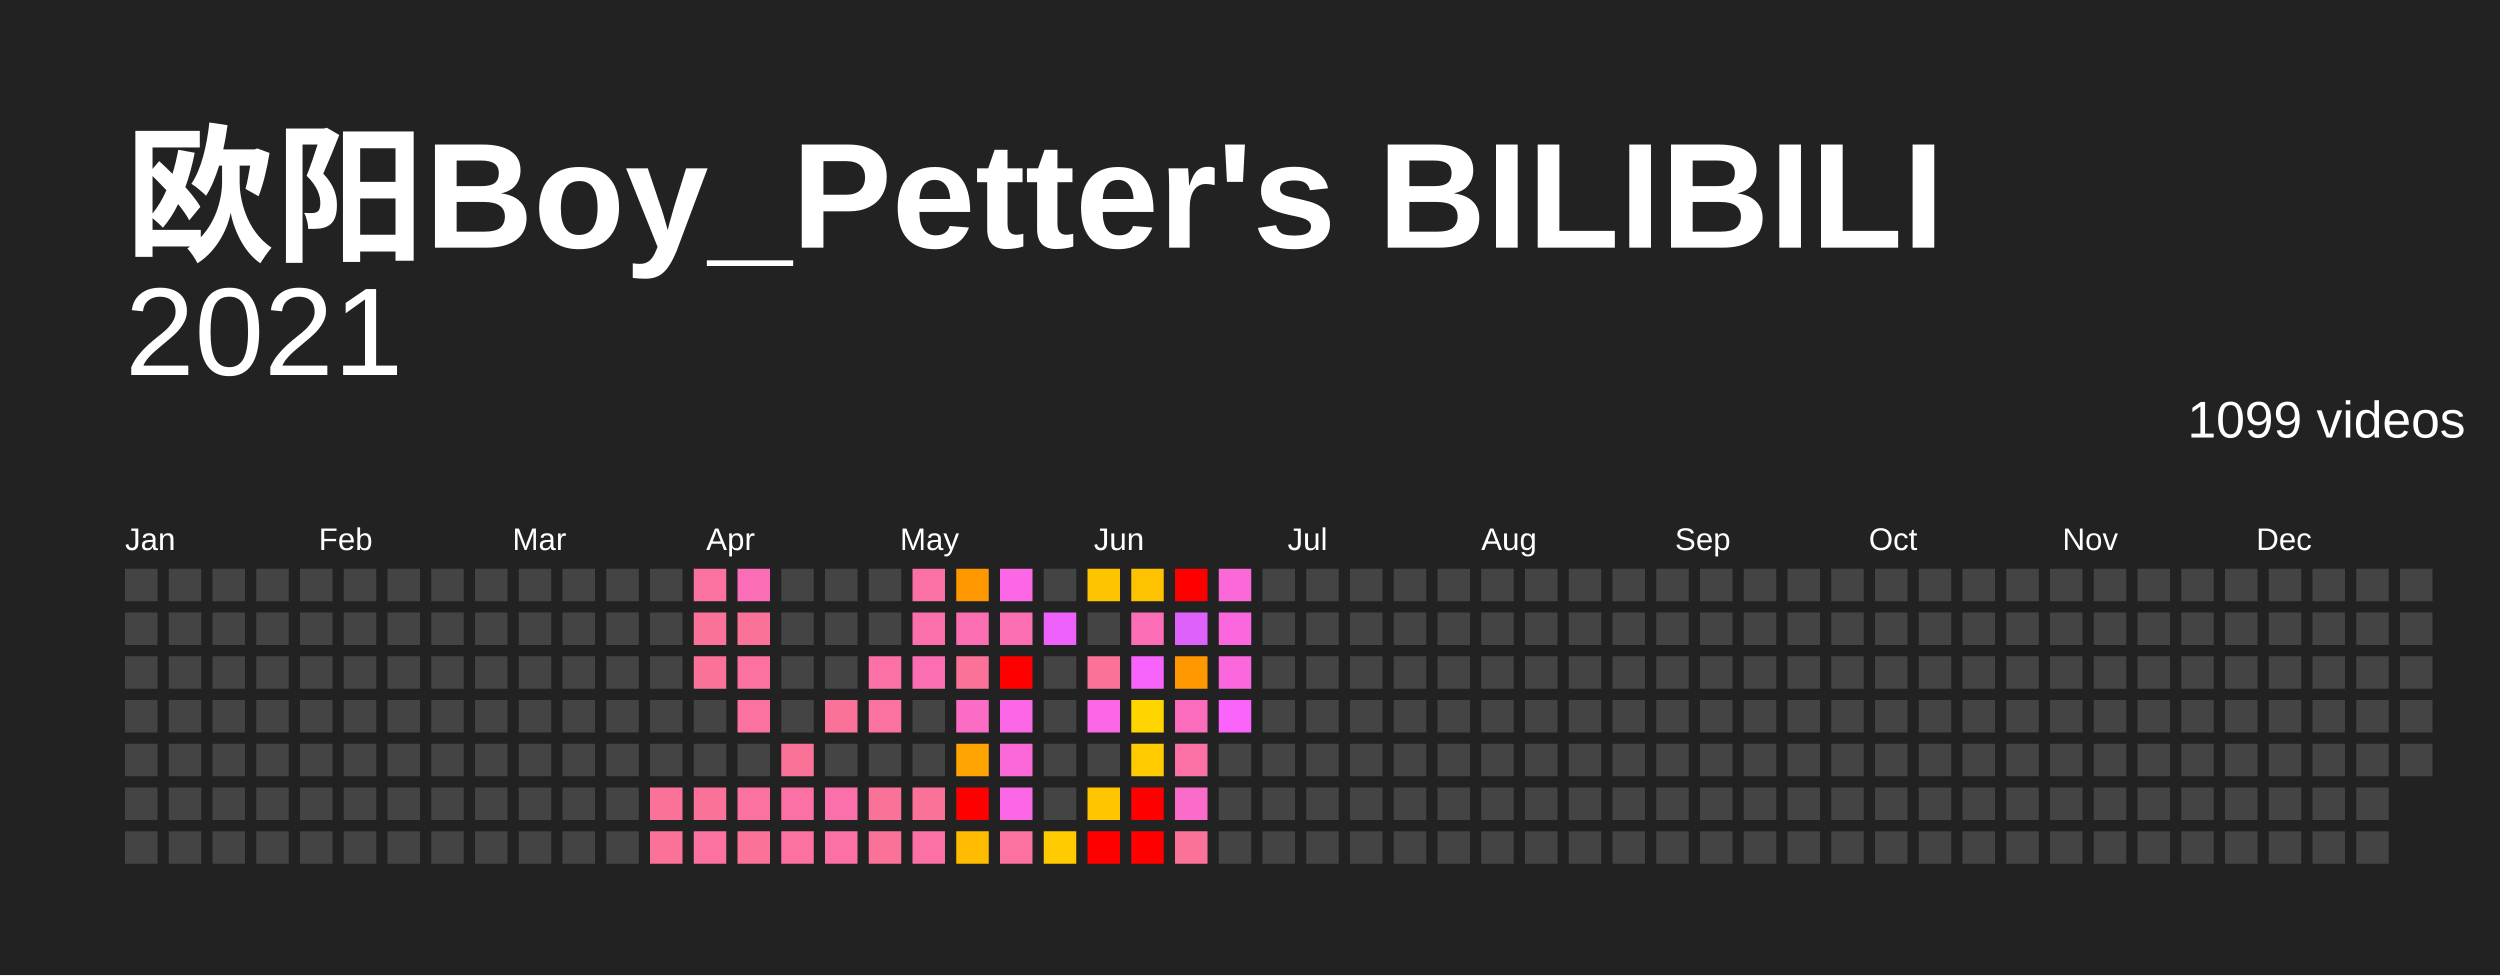
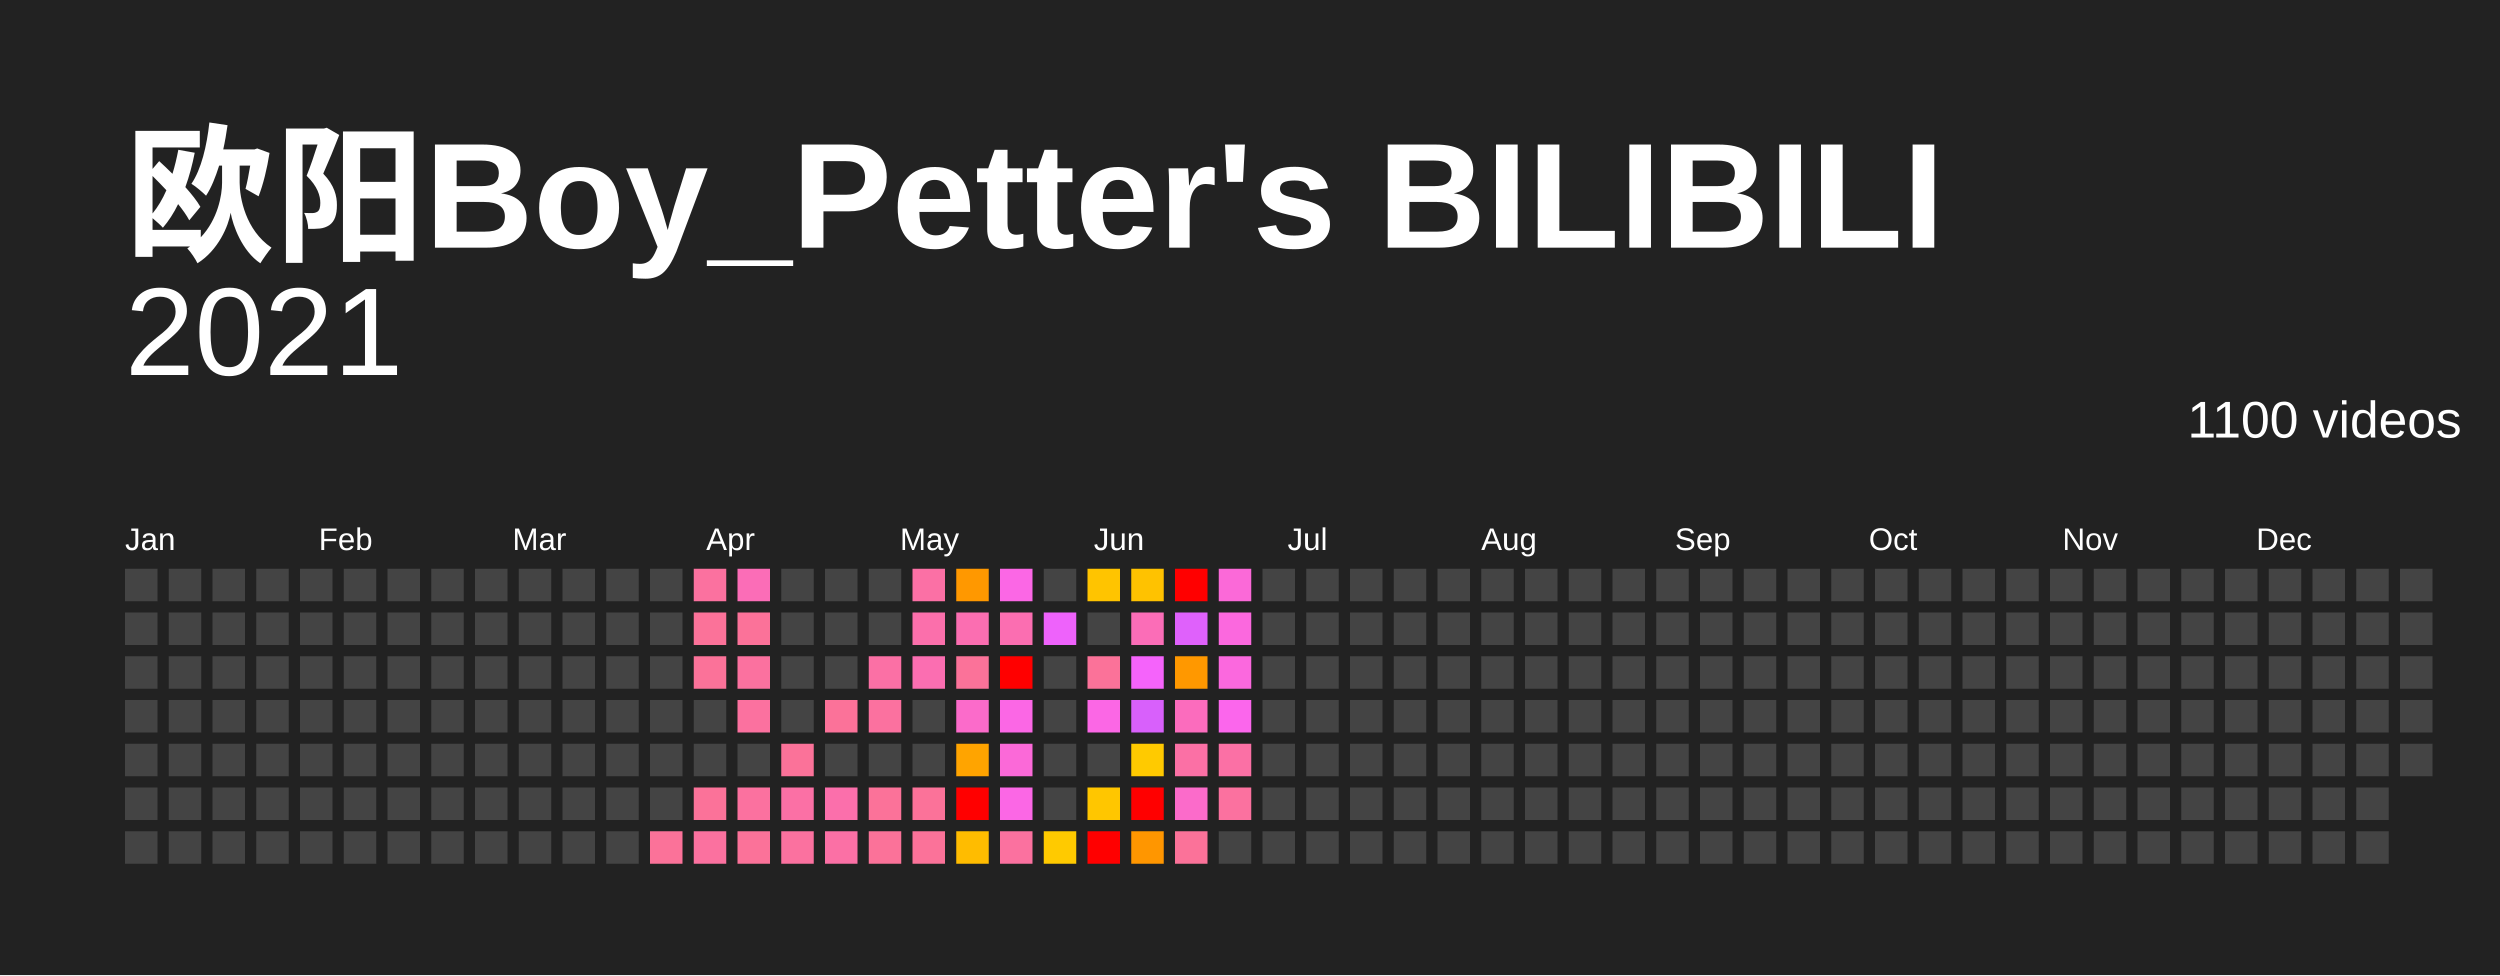
<svg xmlns="http://www.w3.org/2000/svg" baseProfile="full" height="78mm" version="1.1" viewBox="0,0,200,78" width="200mm">
  <defs />
  <rect fill="#222222" height="78" width="200" x="0" y="0" />
  <text fill="#FFFFFF" style="font-size:12px; font-family:Arial; font-weight:bold;" x="10" y="20">欧阳Boy_Petter's BILIBILI</text>
  <text alignment-baseline="hanging" fill="#FFFFFF" style="font-size:10.0px; font-family:Arial;" x="10" y="30">2021</text>
-   <text alignment-baseline="hanging" fill="#FFFFFF" style="font-size:4.125px; font-family:Arial;" x="175" y="35">1099 videos</text>
+   <text alignment-baseline="hanging" fill="#FFFFFF" style="font-size:4.125px; font-family:Arial;" x="175" y="35">1100 videos</text>
  <text fill="#FFFFFF" style="font-size:2.5px; font-family:Arial" x="10.0" y="44">Jan</text>
  <text fill="#FFFFFF" style="font-size:2.5px; font-family:Arial" x="25.5" y="44">Feb</text>
  <text fill="#FFFFFF" style="font-size:2.5px; font-family:Arial" x="41.0" y="44">Mar</text>
  <text fill="#FFFFFF" style="font-size:2.5px; font-family:Arial" x="56.5" y="44">Apr</text>
  <text fill="#FFFFFF" style="font-size:2.5px; font-family:Arial" x="72.0" y="44">May</text>
  <text fill="#FFFFFF" style="font-size:2.5px; font-family:Arial" x="87.5" y="44">Jun</text>
  <text fill="#FFFFFF" style="font-size:2.5px; font-family:Arial" x="103.0" y="44">Jul</text>
  <text fill="#FFFFFF" style="font-size:2.5px; font-family:Arial" x="118.5" y="44">Aug</text>
  <text fill="#FFFFFF" style="font-size:2.5px; font-family:Arial" x="134.0" y="44">Sep</text>
  <text fill="#FFFFFF" style="font-size:2.5px; font-family:Arial" x="149.5" y="44">Oct</text>
  <text fill="#FFFFFF" style="font-size:2.5px; font-family:Arial" x="165.0" y="44">Nov</text>
  <text fill="#FFFFFF" style="font-size:2.5px; font-family:Arial" x="180.5" y="44">Dec</text>
  <rect fill="#444444" height="2.6" width="2.6" x="10.0" y="45.5" />
  <rect fill="#444444" height="2.6" width="2.6" x="10.0" y="49.0" />
  <rect fill="#444444" height="2.6" width="2.6" x="10.0" y="52.5" />
  <rect fill="#444444" height="2.6" width="2.6" x="10.0" y="56.0" />
  <rect fill="#444444" height="2.6" width="2.6" x="10.0" y="59.5" />
  <rect fill="#444444" height="2.6" width="2.6" x="10.0" y="63.0" />
  <rect fill="#444444" height="2.6" width="2.6" x="10.0" y="66.5" />
  <rect fill="#444444" height="2.6" width="2.6" x="13.5" y="45.5" />
  <rect fill="#444444" height="2.6" width="2.6" x="13.5" y="49.0" />
  <rect fill="#444444" height="2.6" width="2.6" x="13.5" y="52.5" />
  <rect fill="#444444" height="2.6" width="2.6" x="13.5" y="56.0" />
  <rect fill="#444444" height="2.6" width="2.6" x="13.5" y="59.5" />
  <rect fill="#444444" height="2.6" width="2.6" x="13.5" y="63.0" />
  <rect fill="#444444" height="2.6" width="2.6" x="13.5" y="66.5" />
  <rect fill="#444444" height="2.6" width="2.6" x="17.0" y="45.5" />
  <rect fill="#444444" height="2.6" width="2.6" x="17.0" y="49.0" />
  <rect fill="#444444" height="2.6" width="2.6" x="17.0" y="52.5" />
  <rect fill="#444444" height="2.6" width="2.6" x="17.0" y="56.0" />
  <rect fill="#444444" height="2.6" width="2.6" x="17.0" y="59.5" />
  <rect fill="#444444" height="2.6" width="2.6" x="17.0" y="63.0" />
  <rect fill="#444444" height="2.6" width="2.6" x="17.0" y="66.5" />
  <rect fill="#444444" height="2.6" width="2.6" x="20.5" y="45.5" />
  <rect fill="#444444" height="2.6" width="2.6" x="20.5" y="49.0" />
  <rect fill="#444444" height="2.6" width="2.6" x="20.5" y="52.5" />
  <rect fill="#444444" height="2.6" width="2.6" x="20.5" y="56.0" />
  <rect fill="#444444" height="2.6" width="2.6" x="20.5" y="59.5" />
  <rect fill="#444444" height="2.6" width="2.6" x="20.5" y="63.0" />
  <rect fill="#444444" height="2.6" width="2.6" x="20.5" y="66.5" />
  <rect fill="#444444" height="2.6" width="2.6" x="24.0" y="45.5" />
  <rect fill="#444444" height="2.6" width="2.6" x="24.0" y="49.0" />
  <rect fill="#444444" height="2.6" width="2.6" x="24.0" y="52.5" />
  <rect fill="#444444" height="2.6" width="2.6" x="24.0" y="56.0" />
  <rect fill="#444444" height="2.6" width="2.6" x="24.0" y="59.5" />
  <rect fill="#444444" height="2.6" width="2.6" x="24.0" y="63.0" />
  <rect fill="#444444" height="2.6" width="2.6" x="24.0" y="66.5" />
  <rect fill="#444444" height="2.6" width="2.6" x="27.5" y="45.5" />
  <rect fill="#444444" height="2.6" width="2.6" x="27.5" y="49.0" />
  <rect fill="#444444" height="2.6" width="2.6" x="27.5" y="52.5" />
  <rect fill="#444444" height="2.6" width="2.6" x="27.5" y="56.0" />
  <rect fill="#444444" height="2.6" width="2.6" x="27.5" y="59.5" />
  <rect fill="#444444" height="2.6" width="2.6" x="27.5" y="63.0" />
  <rect fill="#444444" height="2.6" width="2.6" x="27.5" y="66.5" />
  <rect fill="#444444" height="2.6" width="2.6" x="31.0" y="45.5" />
  <rect fill="#444444" height="2.6" width="2.6" x="31.0" y="49.0" />
  <rect fill="#444444" height="2.6" width="2.6" x="31.0" y="52.5" />
  <rect fill="#444444" height="2.6" width="2.6" x="31.0" y="56.0" />
  <rect fill="#444444" height="2.6" width="2.6" x="31.0" y="59.5" />
  <rect fill="#444444" height="2.6" width="2.6" x="31.0" y="63.0" />
  <rect fill="#444444" height="2.6" width="2.6" x="31.0" y="66.5" />
  <rect fill="#444444" height="2.6" width="2.6" x="34.5" y="45.5" />
  <rect fill="#444444" height="2.6" width="2.6" x="34.5" y="49.0" />
  <rect fill="#444444" height="2.6" width="2.6" x="34.5" y="52.5" />
  <rect fill="#444444" height="2.6" width="2.6" x="34.5" y="56.0" />
  <rect fill="#444444" height="2.6" width="2.6" x="34.5" y="59.5" />
  <rect fill="#444444" height="2.6" width="2.6" x="34.5" y="63.0" />
  <rect fill="#444444" height="2.6" width="2.6" x="34.5" y="66.5" />
  <rect fill="#444444" height="2.6" width="2.6" x="38.0" y="45.5" />
  <rect fill="#444444" height="2.6" width="2.6" x="38.0" y="49.0" />
  <rect fill="#444444" height="2.6" width="2.6" x="38.0" y="52.5" />
  <rect fill="#444444" height="2.6" width="2.6" x="38.0" y="56.0" />
  <rect fill="#444444" height="2.6" width="2.6" x="38.0" y="59.5" />
  <rect fill="#444444" height="2.6" width="2.6" x="38.0" y="63.0" />
  <rect fill="#444444" height="2.6" width="2.6" x="38.0" y="66.5" />
  <rect fill="#444444" height="2.6" width="2.6" x="41.5" y="45.5" />
  <rect fill="#444444" height="2.6" width="2.6" x="41.5" y="49.0" />
  <rect fill="#444444" height="2.6" width="2.6" x="41.5" y="52.5" />
  <rect fill="#444444" height="2.6" width="2.6" x="41.5" y="56.0" />
  <rect fill="#444444" height="2.6" width="2.6" x="41.5" y="59.5" />
  <rect fill="#444444" height="2.6" width="2.6" x="41.5" y="63.0" />
  <rect fill="#444444" height="2.6" width="2.6" x="41.5" y="66.5" />
  <rect fill="#444444" height="2.6" width="2.6" x="45.0" y="45.5" />
  <rect fill="#444444" height="2.6" width="2.6" x="45.0" y="49.0" />
  <rect fill="#444444" height="2.6" width="2.6" x="45.0" y="52.5" />
  <rect fill="#444444" height="2.6" width="2.6" x="45.0" y="56.0" />
  <rect fill="#444444" height="2.6" width="2.6" x="45.0" y="59.5" />
  <rect fill="#444444" height="2.6" width="2.6" x="45.0" y="63.0" />
  <rect fill="#444444" height="2.6" width="2.6" x="45.0" y="66.5" />
  <rect fill="#444444" height="2.6" width="2.6" x="48.5" y="45.5" />
  <rect fill="#444444" height="2.6" width="2.6" x="48.5" y="49.0" />
  <rect fill="#444444" height="2.6" width="2.6" x="48.5" y="52.5" />
  <rect fill="#444444" height="2.6" width="2.6" x="48.5" y="56.0" />
  <rect fill="#444444" height="2.6" width="2.6" x="48.5" y="59.5" />
  <rect fill="#444444" height="2.6" width="2.6" x="48.5" y="63.0" />
  <rect fill="#444444" height="2.6" width="2.6" x="48.5" y="66.5" />
  <rect fill="#444444" height="2.6" width="2.6" x="52.0" y="45.5" />
  <rect fill="#444444" height="2.6" width="2.6" x="52.0" y="49.0" />
  <rect fill="#444444" height="2.6" width="2.6" x="52.0" y="52.5" />
  <rect fill="#444444" height="2.6" width="2.6" x="52.0" y="56.0" />
  <rect fill="#444444" height="2.6" width="2.6" x="52.0" y="59.5" />
-   <rect fill="#fb7299" height="2.6" width="2.6" x="52.0" y="63.0" />
+   <rect fill="#444444" height="2.6" width="2.6" x="52.0" y="63.0" />
  <rect fill="#fb7299" height="2.6" width="2.6" x="52.0" y="66.5" />
  <rect fill="#fb719f" height="2.6" width="2.6" x="55.5" y="45.5" />
  <rect fill="#fb7299" height="2.6" width="2.6" x="55.5" y="49.0" />
  <rect fill="#fb7299" height="2.6" width="2.6" x="55.5" y="52.5" />
  <rect fill="#444444" height="2.6" width="2.6" x="55.5" y="56.0" />
  <rect fill="#444444" height="2.6" width="2.6" x="55.5" y="59.5" />
  <rect fill="#fb7299" height="2.6" width="2.6" x="55.5" y="63.0" />
  <rect fill="#fb719f" height="2.6" width="2.6" x="55.5" y="66.5" />
  <rect fill="#fb6db7" height="2.6" width="2.6" x="59.0" y="45.5" />
  <rect fill="#fb7299" height="2.6" width="2.6" x="59.0" y="49.0" />
  <rect fill="#fb719f" height="2.6" width="2.6" x="59.0" y="52.5" />
  <rect fill="#fb719f" height="2.6" width="2.6" x="59.0" y="56.0" />
  <rect fill="#444444" height="2.6" width="2.6" x="59.0" y="59.5" />
  <rect fill="#fb719f" height="2.6" width="2.6" x="59.0" y="63.0" />
  <rect fill="#fb7299" height="2.6" width="2.6" x="59.0" y="66.5" />
  <rect fill="#444444" height="2.6" width="2.6" x="62.5" y="45.5" />
  <rect fill="#444444" height="2.6" width="2.6" x="62.5" y="49.0" />
  <rect fill="#444444" height="2.6" width="2.6" x="62.5" y="52.5" />
  <rect fill="#444444" height="2.6" width="2.6" x="62.5" y="56.0" />
  <rect fill="#fb7299" height="2.6" width="2.6" x="62.5" y="59.5" />
  <rect fill="#fb70a5" height="2.6" width="2.6" x="62.5" y="63.0" />
  <rect fill="#fb719f" height="2.6" width="2.6" x="62.5" y="66.5" />
  <rect fill="#444444" height="2.6" width="2.6" x="66.0" y="45.5" />
  <rect fill="#444444" height="2.6" width="2.6" x="66.0" y="49.0" />
  <rect fill="#444444" height="2.6" width="2.6" x="66.0" y="52.5" />
  <rect fill="#fb7299" height="2.6" width="2.6" x="66.0" y="56.0" />
  <rect fill="#444444" height="2.6" width="2.6" x="66.0" y="59.5" />
  <rect fill="#fb6fab" height="2.6" width="2.6" x="66.0" y="63.0" />
  <rect fill="#fb70a5" height="2.6" width="2.6" x="66.0" y="66.5" />
  <rect fill="#444444" height="2.6" width="2.6" x="69.5" y="45.5" />
  <rect fill="#444444" height="2.6" width="2.6" x="69.5" y="49.0" />
  <rect fill="#fb70a5" height="2.6" width="2.6" x="69.5" y="52.5" />
  <rect fill="#fb719f" height="2.6" width="2.6" x="69.5" y="56.0" />
  <rect fill="#444444" height="2.6" width="2.6" x="69.5" y="59.5" />
  <rect fill="#fb7299" height="2.6" width="2.6" x="69.5" y="63.0" />
  <rect fill="#fb7299" height="2.6" width="2.6" x="69.5" y="66.5" />
  <rect fill="#fb70a5" height="2.6" width="2.6" x="73.0" y="45.5" />
  <rect fill="#fb6fab" height="2.6" width="2.6" x="73.0" y="49.0" />
  <rect fill="#fb6eb1" height="2.6" width="2.6" x="73.0" y="52.5" />
  <rect fill="#444444" height="2.6" width="2.6" x="73.0" y="56.0" />
  <rect fill="#444444" height="2.6" width="2.6" x="73.0" y="59.5" />
  <rect fill="#fb7299" height="2.6" width="2.6" x="73.0" y="63.0" />
-   <rect fill="#fb70a5" height="2.6" width="2.6" x="73.0" y="66.5" />
+   <rect fill="#fb7299" height="2.6" width="2.6" x="73.0" y="66.5" />
  <rect fill="#ff9800" height="2.6" width="2.6" x="76.5" y="45.5" />
  <rect fill="#fb6eb1" height="2.6" width="2.6" x="76.5" y="49.0" />
  <rect fill="#fb7299" height="2.6" width="2.6" x="76.5" y="52.5" />
-   <rect fill="#fb6cc4" height="2.6" width="2.6" x="76.5" y="56.0" />
+   <rect fill="#fb6bca" height="2.6" width="2.6" x="76.5" y="56.0" />
  <rect fill="#ffa400" height="2.6" width="2.6" x="76.5" y="59.5" />
  <rect fill="red" height="2.6" width="2.6" x="76.5" y="63.0" />
  <rect fill="#ffbc00" height="2.6" width="2.6" x="76.5" y="66.5" />
  <rect fill="#fb67e5" height="2.6" width="2.6" x="80.0" y="45.5" />
  <rect fill="#fb6eb1" height="2.6" width="2.6" x="80.0" y="49.0" />
  <rect fill="red" height="2.6" width="2.6" x="80.0" y="52.5" />
  <rect fill="#fb67e5" height="2.6" width="2.6" x="80.0" y="56.0" />
  <rect fill="#fb69d8" height="2.6" width="2.6" x="80.0" y="59.5" />
  <rect fill="#fb67e5" height="2.6" width="2.6" x="80.0" y="63.0" />
  <rect fill="#fb719f" height="2.6" width="2.6" x="80.0" y="66.5" />
  <rect fill="#444444" height="2.6" width="2.6" x="83.5" y="45.5" />
  <rect fill="#ee62fb" height="2.6" width="2.6" x="83.5" y="49.0" />
  <rect fill="#444444" height="2.6" width="2.6" x="83.5" y="52.5" />
  <rect fill="#444444" height="2.6" width="2.6" x="83.5" y="56.0" />
  <rect fill="#444444" height="2.6" width="2.6" x="83.5" y="59.5" />
  <rect fill="#444444" height="2.6" width="2.6" x="83.5" y="63.0" />
  <rect fill="#ffca00" height="2.6" width="2.6" x="83.5" y="66.5" />
  <rect fill="#ffc400" height="2.6" width="2.6" x="87.0" y="45.5" />
  <rect fill="#444444" height="2.6" width="2.6" x="87.0" y="49.0" />
  <rect fill="#fb7299" height="2.6" width="2.6" x="87.0" y="52.5" />
  <rect fill="#fb67e5" height="2.6" width="2.6" x="87.0" y="56.0" />
  <rect fill="#444444" height="2.6" width="2.6" x="87.0" y="59.5" />
  <rect fill="#ffc600" height="2.6" width="2.6" x="87.0" y="63.0" />
  <rect fill="red" height="2.6" width="2.6" x="87.0" y="66.5" />
  <rect fill="#ffc200" height="2.6" width="2.6" x="90.5" y="45.5" />
  <rect fill="#fb6db7" height="2.6" width="2.6" x="90.5" y="49.0" />
  <rect fill="#f563fb" height="2.6" width="2.6" x="90.5" y="52.5" />
-   <rect fill="#ffd500" height="2.6" width="2.6" x="90.5" y="56.0" />
+   <rect fill="#d860fb" height="2.6" width="2.6" x="90.5" y="56.0" />
  <rect fill="#ffca00" height="2.6" width="2.6" x="90.5" y="59.5" />
  <rect fill="red" height="2.6" width="2.6" x="90.5" y="63.0" />
-   <rect fill="red" height="2.6" width="2.6" x="90.5" y="66.5" />
+   <rect fill="#ff9600" height="2.6" width="2.6" x="90.5" y="66.5" />
  <rect fill="red" height="2.6" width="2.6" x="94.0" y="45.5" />
  <rect fill="#df61fb" height="2.6" width="2.6" x="94.0" y="49.0" />
  <rect fill="#ff9800" height="2.6" width="2.6" x="94.0" y="52.5" />
  <rect fill="#fb6cbd" height="2.6" width="2.6" x="94.0" y="56.0" />
  <rect fill="#fb70a5" height="2.6" width="2.6" x="94.0" y="59.5" />
  <rect fill="#fb6bca" height="2.6" width="2.6" x="94.0" y="63.0" />
  <rect fill="#fb7299" height="2.6" width="2.6" x="94.0" y="66.5" />
  <rect fill="#fb69d8" height="2.6" width="2.6" x="97.5" y="45.5" />
  <rect fill="#fb68de" height="2.6" width="2.6" x="97.5" y="49.0" />
  <rect fill="#fb68de" height="2.6" width="2.6" x="97.5" y="52.5" />
-   <rect fill="#fb64fa" height="2.6" width="2.6" x="97.5" y="56.0" />
-   <rect fill="#444444" height="2.6" width="2.6" x="97.5" y="59.5" />
-   <rect fill="#444444" height="2.6" width="2.6" x="97.5" y="63.0" />
+   <rect fill="#fb66ec" height="2.6" width="2.6" x="97.5" y="56.0" />
+   <rect fill="#fb70a5" height="2.6" width="2.6" x="97.5" y="59.5" />
+   <rect fill="#fb719f" height="2.6" width="2.6" x="97.5" y="63.0" />
  <rect fill="#444444" height="2.6" width="2.6" x="97.5" y="66.5" />
  <rect fill="#444444" height="2.6" width="2.6" x="101.0" y="45.5" />
  <rect fill="#444444" height="2.6" width="2.6" x="101.0" y="49.0" />
  <rect fill="#444444" height="2.6" width="2.6" x="101.0" y="52.5" />
  <rect fill="#444444" height="2.6" width="2.6" x="101.0" y="56.0" />
  <rect fill="#444444" height="2.6" width="2.6" x="101.0" y="59.5" />
  <rect fill="#444444" height="2.6" width="2.6" x="101.0" y="63.0" />
  <rect fill="#444444" height="2.6" width="2.6" x="101.0" y="66.5" />
  <rect fill="#444444" height="2.6" width="2.6" x="104.5" y="45.5" />
  <rect fill="#444444" height="2.6" width="2.6" x="104.5" y="49.0" />
  <rect fill="#444444" height="2.6" width="2.6" x="104.5" y="52.5" />
  <rect fill="#444444" height="2.6" width="2.6" x="104.5" y="56.0" />
  <rect fill="#444444" height="2.6" width="2.6" x="104.5" y="59.5" />
  <rect fill="#444444" height="2.6" width="2.6" x="104.5" y="63.0" />
  <rect fill="#444444" height="2.6" width="2.6" x="104.5" y="66.5" />
  <rect fill="#444444" height="2.6" width="2.6" x="108.0" y="45.5" />
  <rect fill="#444444" height="2.6" width="2.6" x="108.0" y="49.0" />
  <rect fill="#444444" height="2.6" width="2.6" x="108.0" y="52.5" />
  <rect fill="#444444" height="2.6" width="2.6" x="108.0" y="56.0" />
  <rect fill="#444444" height="2.6" width="2.6" x="108.0" y="59.5" />
  <rect fill="#444444" height="2.6" width="2.6" x="108.0" y="63.0" />
  <rect fill="#444444" height="2.6" width="2.6" x="108.0" y="66.5" />
  <rect fill="#444444" height="2.6" width="2.6" x="111.5" y="45.5" />
  <rect fill="#444444" height="2.6" width="2.6" x="111.5" y="49.0" />
  <rect fill="#444444" height="2.6" width="2.6" x="111.5" y="52.5" />
  <rect fill="#444444" height="2.6" width="2.6" x="111.5" y="56.0" />
  <rect fill="#444444" height="2.6" width="2.6" x="111.5" y="59.5" />
  <rect fill="#444444" height="2.6" width="2.6" x="111.5" y="63.0" />
  <rect fill="#444444" height="2.6" width="2.6" x="111.5" y="66.5" />
  <rect fill="#444444" height="2.6" width="2.6" x="115.0" y="45.5" />
  <rect fill="#444444" height="2.6" width="2.6" x="115.0" y="49.0" />
  <rect fill="#444444" height="2.6" width="2.6" x="115.0" y="52.5" />
  <rect fill="#444444" height="2.6" width="2.6" x="115.0" y="56.0" />
  <rect fill="#444444" height="2.6" width="2.6" x="115.0" y="59.5" />
  <rect fill="#444444" height="2.6" width="2.6" x="115.0" y="63.0" />
  <rect fill="#444444" height="2.6" width="2.6" x="115.0" y="66.5" />
  <rect fill="#444444" height="2.6" width="2.6" x="118.5" y="45.5" />
  <rect fill="#444444" height="2.6" width="2.6" x="118.5" y="49.0" />
  <rect fill="#444444" height="2.6" width="2.6" x="118.5" y="52.5" />
  <rect fill="#444444" height="2.6" width="2.6" x="118.5" y="56.0" />
  <rect fill="#444444" height="2.6" width="2.6" x="118.5" y="59.5" />
  <rect fill="#444444" height="2.6" width="2.6" x="118.5" y="63.0" />
  <rect fill="#444444" height="2.6" width="2.6" x="118.5" y="66.5" />
  <rect fill="#444444" height="2.6" width="2.6" x="122.0" y="45.5" />
  <rect fill="#444444" height="2.6" width="2.6" x="122.0" y="49.0" />
  <rect fill="#444444" height="2.6" width="2.6" x="122.0" y="52.5" />
  <rect fill="#444444" height="2.6" width="2.6" x="122.0" y="56.0" />
  <rect fill="#444444" height="2.6" width="2.6" x="122.0" y="59.5" />
  <rect fill="#444444" height="2.6" width="2.6" x="122.0" y="63.0" />
  <rect fill="#444444" height="2.6" width="2.6" x="122.0" y="66.5" />
  <rect fill="#444444" height="2.6" width="2.6" x="125.5" y="45.5" />
  <rect fill="#444444" height="2.6" width="2.6" x="125.5" y="49.0" />
  <rect fill="#444444" height="2.6" width="2.6" x="125.5" y="52.5" />
  <rect fill="#444444" height="2.6" width="2.6" x="125.5" y="56.0" />
  <rect fill="#444444" height="2.6" width="2.6" x="125.5" y="59.5" />
  <rect fill="#444444" height="2.6" width="2.6" x="125.5" y="63.0" />
  <rect fill="#444444" height="2.6" width="2.6" x="125.5" y="66.5" />
  <rect fill="#444444" height="2.6" width="2.6" x="129.0" y="45.5" />
  <rect fill="#444444" height="2.6" width="2.6" x="129.0" y="49.0" />
  <rect fill="#444444" height="2.6" width="2.6" x="129.0" y="52.5" />
  <rect fill="#444444" height="2.6" width="2.6" x="129.0" y="56.0" />
  <rect fill="#444444" height="2.6" width="2.6" x="129.0" y="59.5" />
  <rect fill="#444444" height="2.6" width="2.6" x="129.0" y="63.0" />
  <rect fill="#444444" height="2.6" width="2.6" x="129.0" y="66.5" />
  <rect fill="#444444" height="2.6" width="2.6" x="132.5" y="45.5" />
  <rect fill="#444444" height="2.6" width="2.6" x="132.5" y="49.0" />
  <rect fill="#444444" height="2.6" width="2.6" x="132.5" y="52.5" />
  <rect fill="#444444" height="2.6" width="2.6" x="132.5" y="56.0" />
  <rect fill="#444444" height="2.6" width="2.6" x="132.5" y="59.5" />
  <rect fill="#444444" height="2.6" width="2.6" x="132.5" y="63.0" />
  <rect fill="#444444" height="2.6" width="2.6" x="132.5" y="66.5" />
  <rect fill="#444444" height="2.6" width="2.6" x="136.0" y="45.5" />
  <rect fill="#444444" height="2.6" width="2.6" x="136.0" y="49.0" />
  <rect fill="#444444" height="2.6" width="2.6" x="136.0" y="52.5" />
  <rect fill="#444444" height="2.6" width="2.6" x="136.0" y="56.0" />
  <rect fill="#444444" height="2.6" width="2.6" x="136.0" y="59.5" />
  <rect fill="#444444" height="2.6" width="2.6" x="136.0" y="63.0" />
  <rect fill="#444444" height="2.6" width="2.6" x="136.0" y="66.5" />
  <rect fill="#444444" height="2.6" width="2.6" x="139.5" y="45.5" />
  <rect fill="#444444" height="2.6" width="2.6" x="139.5" y="49.0" />
  <rect fill="#444444" height="2.6" width="2.6" x="139.5" y="52.5" />
  <rect fill="#444444" height="2.6" width="2.6" x="139.5" y="56.0" />
  <rect fill="#444444" height="2.6" width="2.6" x="139.5" y="59.5" />
  <rect fill="#444444" height="2.6" width="2.6" x="139.5" y="63.0" />
  <rect fill="#444444" height="2.6" width="2.6" x="139.5" y="66.5" />
  <rect fill="#444444" height="2.6" width="2.6" x="143.0" y="45.5" />
  <rect fill="#444444" height="2.6" width="2.6" x="143.0" y="49.0" />
  <rect fill="#444444" height="2.6" width="2.6" x="143.0" y="52.5" />
  <rect fill="#444444" height="2.6" width="2.6" x="143.0" y="56.0" />
  <rect fill="#444444" height="2.6" width="2.6" x="143.0" y="59.5" />
  <rect fill="#444444" height="2.6" width="2.6" x="143.0" y="63.0" />
  <rect fill="#444444" height="2.6" width="2.6" x="143.0" y="66.5" />
  <rect fill="#444444" height="2.6" width="2.6" x="146.5" y="45.5" />
  <rect fill="#444444" height="2.6" width="2.6" x="146.5" y="49.0" />
  <rect fill="#444444" height="2.6" width="2.6" x="146.5" y="52.5" />
  <rect fill="#444444" height="2.6" width="2.6" x="146.5" y="56.0" />
  <rect fill="#444444" height="2.6" width="2.6" x="146.5" y="59.5" />
  <rect fill="#444444" height="2.6" width="2.6" x="146.5" y="63.0" />
  <rect fill="#444444" height="2.6" width="2.6" x="146.5" y="66.5" />
  <rect fill="#444444" height="2.6" width="2.6" x="150.0" y="45.5" />
  <rect fill="#444444" height="2.6" width="2.6" x="150.0" y="49.0" />
  <rect fill="#444444" height="2.6" width="2.6" x="150.0" y="52.5" />
  <rect fill="#444444" height="2.6" width="2.6" x="150.0" y="56.0" />
  <rect fill="#444444" height="2.6" width="2.6" x="150.0" y="59.5" />
  <rect fill="#444444" height="2.6" width="2.6" x="150.0" y="63.0" />
  <rect fill="#444444" height="2.6" width="2.6" x="150.0" y="66.5" />
  <rect fill="#444444" height="2.6" width="2.6" x="153.5" y="45.5" />
  <rect fill="#444444" height="2.6" width="2.6" x="153.5" y="49.0" />
  <rect fill="#444444" height="2.6" width="2.6" x="153.5" y="52.5" />
  <rect fill="#444444" height="2.6" width="2.6" x="153.5" y="56.0" />
  <rect fill="#444444" height="2.6" width="2.6" x="153.5" y="59.5" />
  <rect fill="#444444" height="2.6" width="2.6" x="153.5" y="63.0" />
  <rect fill="#444444" height="2.6" width="2.6" x="153.5" y="66.5" />
  <rect fill="#444444" height="2.6" width="2.6" x="157.0" y="45.5" />
  <rect fill="#444444" height="2.6" width="2.6" x="157.0" y="49.0" />
  <rect fill="#444444" height="2.6" width="2.6" x="157.0" y="52.5" />
  <rect fill="#444444" height="2.6" width="2.6" x="157.0" y="56.0" />
  <rect fill="#444444" height="2.6" width="2.6" x="157.0" y="59.5" />
  <rect fill="#444444" height="2.6" width="2.6" x="157.0" y="63.0" />
  <rect fill="#444444" height="2.6" width="2.6" x="157.0" y="66.5" />
  <rect fill="#444444" height="2.6" width="2.6" x="160.5" y="45.5" />
  <rect fill="#444444" height="2.6" width="2.6" x="160.5" y="49.0" />
  <rect fill="#444444" height="2.6" width="2.6" x="160.5" y="52.5" />
  <rect fill="#444444" height="2.6" width="2.6" x="160.5" y="56.0" />
  <rect fill="#444444" height="2.6" width="2.6" x="160.5" y="59.5" />
  <rect fill="#444444" height="2.6" width="2.6" x="160.5" y="63.0" />
  <rect fill="#444444" height="2.6" width="2.6" x="160.5" y="66.5" />
  <rect fill="#444444" height="2.6" width="2.6" x="164.0" y="45.5" />
  <rect fill="#444444" height="2.6" width="2.6" x="164.0" y="49.0" />
  <rect fill="#444444" height="2.6" width="2.6" x="164.0" y="52.5" />
  <rect fill="#444444" height="2.6" width="2.6" x="164.0" y="56.0" />
  <rect fill="#444444" height="2.6" width="2.6" x="164.0" y="59.5" />
  <rect fill="#444444" height="2.6" width="2.6" x="164.0" y="63.0" />
  <rect fill="#444444" height="2.6" width="2.6" x="164.0" y="66.5" />
  <rect fill="#444444" height="2.6" width="2.6" x="167.5" y="45.5" />
  <rect fill="#444444" height="2.6" width="2.6" x="167.5" y="49.0" />
  <rect fill="#444444" height="2.6" width="2.6" x="167.5" y="52.5" />
  <rect fill="#444444" height="2.6" width="2.6" x="167.5" y="56.0" />
  <rect fill="#444444" height="2.6" width="2.6" x="167.5" y="59.5" />
  <rect fill="#444444" height="2.6" width="2.6" x="167.5" y="63.0" />
  <rect fill="#444444" height="2.6" width="2.6" x="167.5" y="66.5" />
  <rect fill="#444444" height="2.6" width="2.6" x="171.0" y="45.5" />
  <rect fill="#444444" height="2.6" width="2.6" x="171.0" y="49.0" />
  <rect fill="#444444" height="2.6" width="2.6" x="171.0" y="52.5" />
  <rect fill="#444444" height="2.6" width="2.6" x="171.0" y="56.0" />
  <rect fill="#444444" height="2.6" width="2.6" x="171.0" y="59.5" />
  <rect fill="#444444" height="2.6" width="2.6" x="171.0" y="63.0" />
  <rect fill="#444444" height="2.6" width="2.6" x="171.0" y="66.5" />
  <rect fill="#444444" height="2.6" width="2.6" x="174.5" y="45.5" />
  <rect fill="#444444" height="2.6" width="2.6" x="174.5" y="49.0" />
  <rect fill="#444444" height="2.6" width="2.6" x="174.5" y="52.5" />
  <rect fill="#444444" height="2.6" width="2.6" x="174.5" y="56.0" />
  <rect fill="#444444" height="2.6" width="2.6" x="174.5" y="59.5" />
  <rect fill="#444444" height="2.6" width="2.6" x="174.5" y="63.0" />
  <rect fill="#444444" height="2.6" width="2.6" x="174.5" y="66.5" />
  <rect fill="#444444" height="2.6" width="2.6" x="178.0" y="45.5" />
  <rect fill="#444444" height="2.6" width="2.6" x="178.0" y="49.0" />
  <rect fill="#444444" height="2.6" width="2.6" x="178.0" y="52.5" />
  <rect fill="#444444" height="2.6" width="2.6" x="178.0" y="56.0" />
  <rect fill="#444444" height="2.6" width="2.6" x="178.0" y="59.5" />
  <rect fill="#444444" height="2.6" width="2.6" x="178.0" y="63.0" />
  <rect fill="#444444" height="2.6" width="2.6" x="178.0" y="66.5" />
  <rect fill="#444444" height="2.6" width="2.6" x="181.5" y="45.5" />
  <rect fill="#444444" height="2.6" width="2.6" x="181.5" y="49.0" />
  <rect fill="#444444" height="2.6" width="2.6" x="181.5" y="52.5" />
  <rect fill="#444444" height="2.6" width="2.6" x="181.5" y="56.0" />
  <rect fill="#444444" height="2.6" width="2.6" x="181.5" y="59.5" />
  <rect fill="#444444" height="2.6" width="2.6" x="181.5" y="63.0" />
  <rect fill="#444444" height="2.6" width="2.6" x="181.5" y="66.5" />
  <rect fill="#444444" height="2.6" width="2.6" x="185.0" y="45.5" />
  <rect fill="#444444" height="2.6" width="2.6" x="185.0" y="49.0" />
  <rect fill="#444444" height="2.6" width="2.6" x="185.0" y="52.5" />
  <rect fill="#444444" height="2.6" width="2.6" x="185.0" y="56.0" />
  <rect fill="#444444" height="2.6" width="2.6" x="185.0" y="59.5" />
  <rect fill="#444444" height="2.6" width="2.6" x="185.0" y="63.0" />
  <rect fill="#444444" height="2.6" width="2.6" x="185.0" y="66.5" />
  <rect fill="#444444" height="2.6" width="2.6" x="188.5" y="45.5" />
  <rect fill="#444444" height="2.6" width="2.6" x="188.5" y="49.0" />
  <rect fill="#444444" height="2.6" width="2.6" x="188.5" y="52.5" />
  <rect fill="#444444" height="2.6" width="2.6" x="188.5" y="56.0" />
  <rect fill="#444444" height="2.6" width="2.6" x="188.5" y="59.5" />
  <rect fill="#444444" height="2.6" width="2.6" x="188.5" y="63.0" />
  <rect fill="#444444" height="2.6" width="2.6" x="188.5" y="66.5" />
  <rect fill="#444444" height="2.6" width="2.6" x="192.0" y="45.5" />
  <rect fill="#444444" height="2.6" width="2.6" x="192.0" y="49.0" />
  <rect fill="#444444" height="2.6" width="2.6" x="192.0" y="52.5" />
  <rect fill="#444444" height="2.6" width="2.6" x="192.0" y="56.0" />
  <rect fill="#444444" height="2.6" width="2.6" x="192.0" y="59.5" />
</svg>
